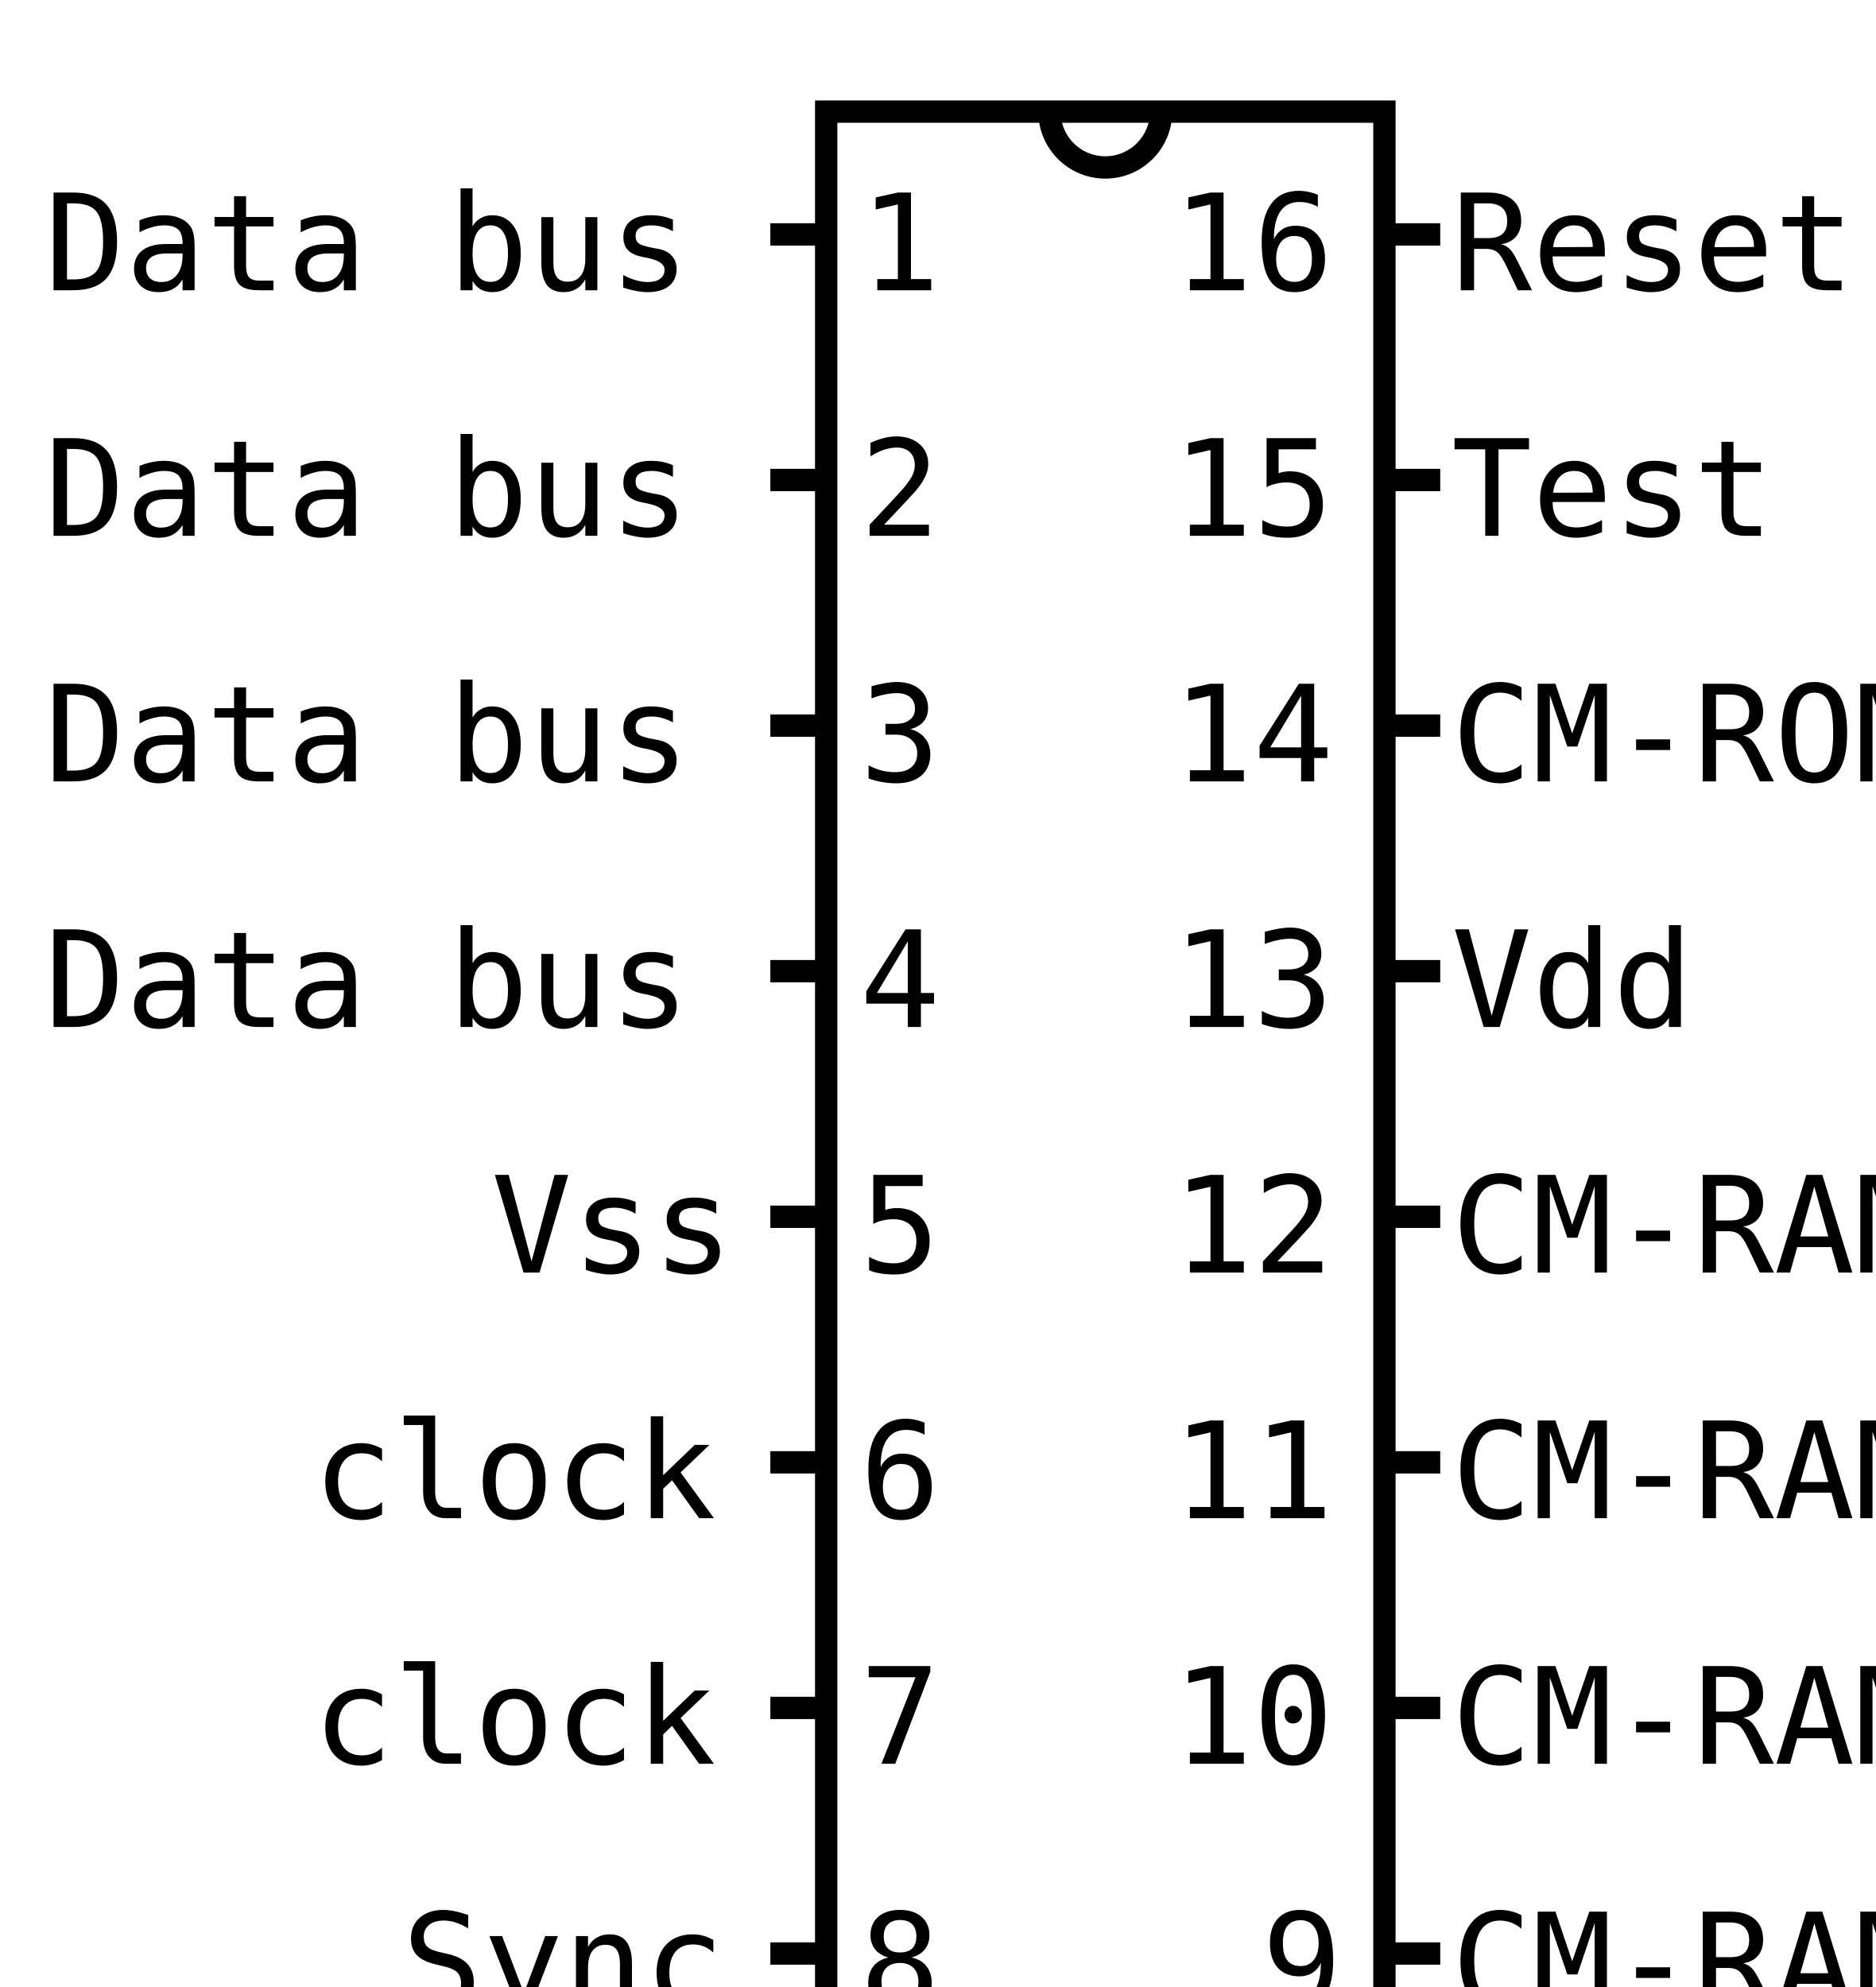
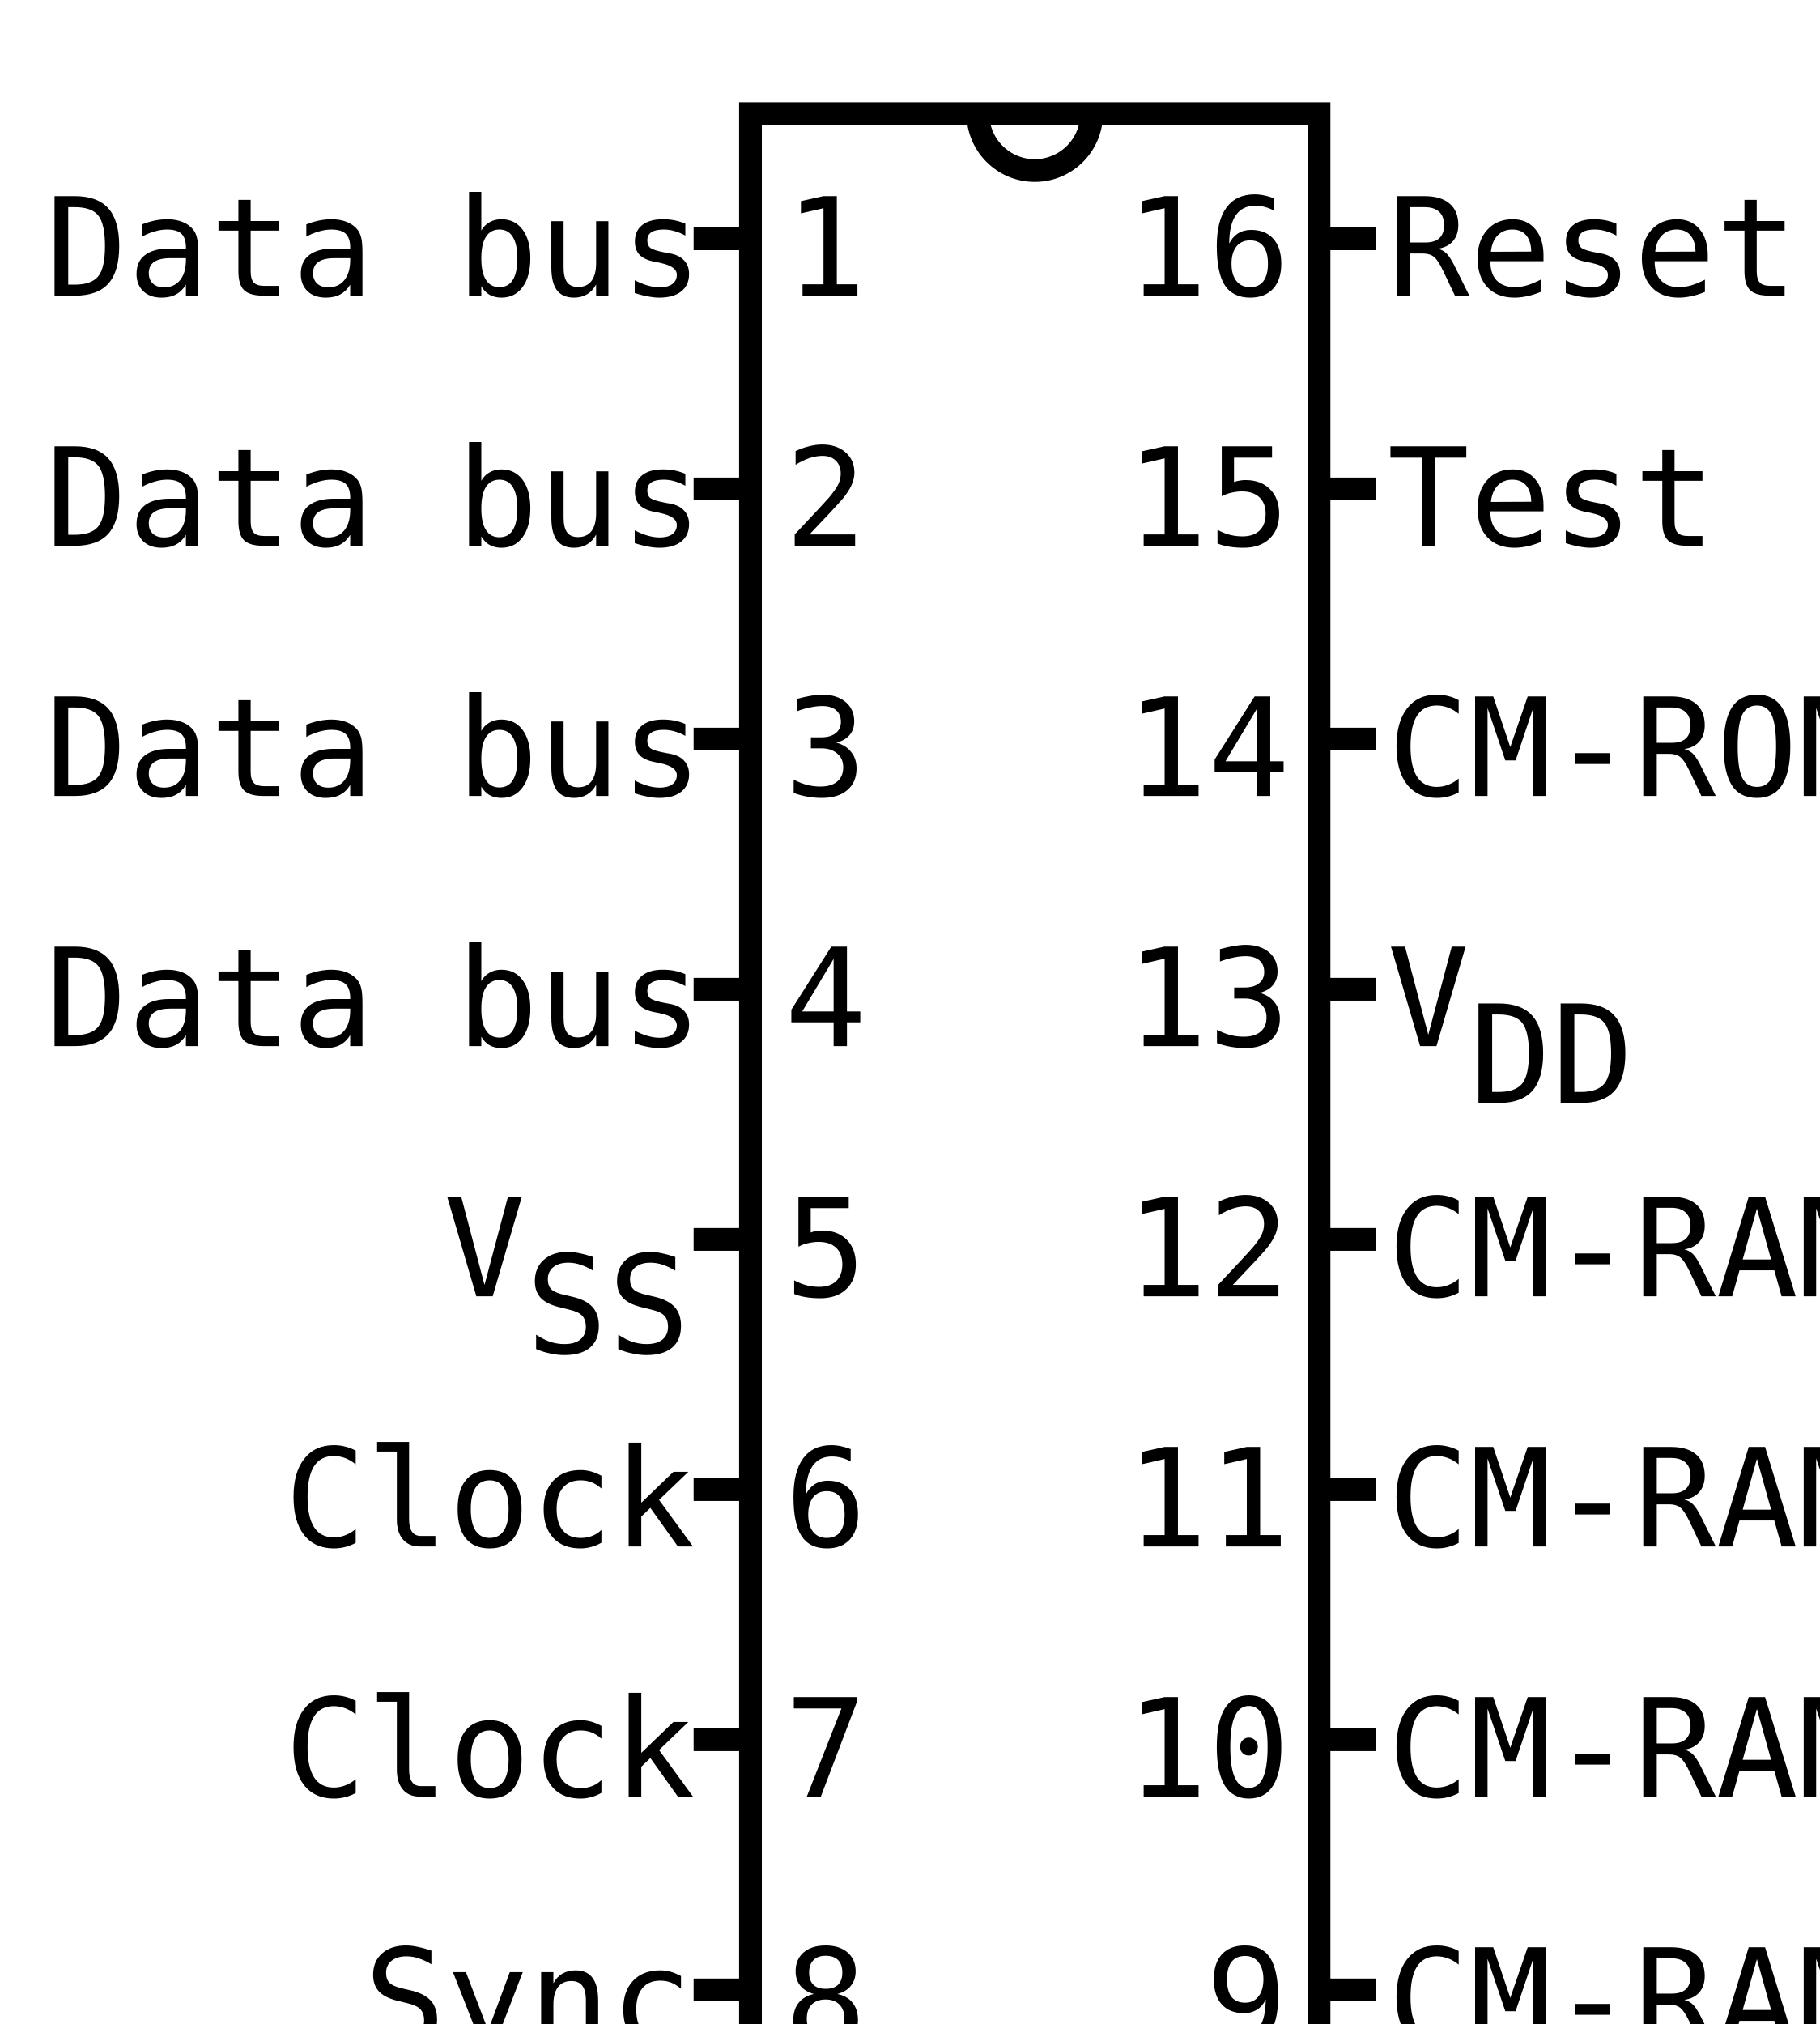
<svg xmlns="http://www.w3.org/2000/svg" version="1.1">
-   <rect x="74" y="10" width="50" height="176" fill="none" stroke-width="2" stroke="black" />
-   <path d="M94 10   A 5 5 0 0 0 104 10" stroke="black" fill="black" fill-opacity="0" stroke-width="2" />
-   <line x1="124" y1="21" x2="129" y2="21" stroke="black" stroke-width="2" />
-   <text x="105" y="26" font-family="monospace" fill="black">16</text>
-   <text x="130" y="26" transform="rotate(0 130 26)" font-family="monospace" fill="black">Reset</text>
-   <line x1="124" y1="43" x2="129" y2="43" stroke="black" stroke-width="2" />
-   <text x="105" y="48" font-family="monospace" fill="black">15</text>
-   <text x="130" y="48" transform="rotate(0 130 48)" font-family="monospace" fill="black">Test</text>
-   <line x1="124" y1="65" x2="129" y2="65" stroke="black" stroke-width="2" />
-   <text x="105" y="70" font-family="monospace" fill="black">14</text>
-   <text x="130" y="70" transform="rotate(0 130 70)" font-family="monospace" fill="black">CM-ROM</text>
-   <line x1="124" y1="87" x2="129" y2="87" stroke="black" stroke-width="2" />
-   <text x="105" y="92" font-family="monospace" fill="black">13</text>
-   <text x="130" y="92" transform="rotate(0 130 92)" font-family="monospace" fill="black">Vdd</text>
-   <line x1="124" y1="109" x2="129" y2="109" stroke="black" stroke-width="2" />
-   <text x="105" y="114" font-family="monospace" fill="black">12</text>
-   <text x="130" y="114" transform="rotate(0 130 114)" font-family="monospace" fill="black">CM-RAM</text>
-   <line x1="124" y1="131" x2="129" y2="131" stroke="black" stroke-width="2" />
-   <text x="105" y="136" font-family="monospace" fill="black">11</text>
-   <text x="130" y="136" transform="rotate(0 130 136)" font-family="monospace" fill="black">CM-RAM</text>
-   <line x1="124" y1="153" x2="129" y2="153" stroke="black" stroke-width="2" />
-   <text x="105" y="158" font-family="monospace" fill="black">10</text>
-   <text x="130" y="158" transform="rotate(0 130 158)" font-family="monospace" fill="black">CM-RAM</text>
-   <line x1="124" y1="175" x2="129" y2="175" stroke="black" stroke-width="2" />
-   <text x="113" y="180" font-family="monospace" fill="black">9</text>
-   <text x="130" y="180" transform="rotate(0 130 180)" font-family="monospace" fill="black">CM-RAM</text>
-   <line x1="74" y1="21" x2="69" y2="21" stroke="black" stroke-width="2" />
-   <text x="77" y="26" font-family="monospace" fill="black">1</text>
-   <text x="4" y="26" transform="rotate(0 4 26)" font-family="monospace" fill="black" textLength="64">Data bus</text>
-   <line x1="74" y1="43" x2="69" y2="43" stroke="black" stroke-width="2" />
-   <text x="77" y="48" font-family="monospace" fill="black">2</text>
-   <text x="4" y="48" transform="rotate(0 4 48)" font-family="monospace" fill="black" textLength="64">Data bus</text>
-   <line x1="74" y1="65" x2="69" y2="65" stroke="black" stroke-width="2" />
-   <text x="77" y="70" font-family="monospace" fill="black">3</text>
-   <text x="4" y="70" transform="rotate(0 4 70)" font-family="monospace" fill="black" textLength="64">Data bus</text>
-   <line x1="74" y1="87" x2="69" y2="87" stroke="black" stroke-width="2" />
-   <text x="77" y="92" font-family="monospace" fill="black">4</text>
-   <text x="4" y="92" transform="rotate(0 4 92)" font-family="monospace" fill="black" textLength="64">Data bus</text>
-   <line x1="74" y1="109" x2="69" y2="109" stroke="black" stroke-width="2" />
-   <text x="77" y="114" font-family="monospace" fill="black">5</text>
-   <text x="44" y="114" transform="rotate(0 44 114)" font-family="monospace" fill="black" textLength="24">Vss</text>
-   <line x1="74" y1="131" x2="69" y2="131" stroke="black" stroke-width="2" />
-   <text x="77" y="136" font-family="monospace" fill="black">6</text>
-   <text x="28" y="136" transform="rotate(0 28 136)" font-family="monospace" fill="black" textLength="40">clock</text>
-   <line x1="74" y1="153" x2="69" y2="153" stroke="black" stroke-width="2" />
-   <text x="77" y="158" font-family="monospace" fill="black">7</text>
-   <text x="28" y="158" transform="rotate(0 28 158)" font-family="monospace" fill="black" textLength="40">clock</text>
-   <line x1="74" y1="175" x2="69" y2="175" stroke="black" stroke-width="2" />
-   <text x="77" y="180" font-family="monospace" fill="black">8</text>
-   <text x="36" y="180" transform="rotate(0 36 180)" font-family="monospace" fill="black" textLength="32">Sync</text>
+   <rect x="66" y="10" width="50" height="176" fill="none" stroke-width="2" stroke="black" />
+   <path d="M86 10   A 5 5 0 0 0 96 10" stroke="black" fill="black" fill-opacity="0" stroke-width="2" />
+   <line x1="116" y1="21" x2="121" y2="21" stroke="black" stroke-width="2" />
+   <text x="99" y="26" font-family="monospace" fill="black">16</text>
+   <text x="122" y="26" transform="rotate(0 122 26)" font-family="monospace" fill="black">Reset</text>
+   <line x1="116" y1="43" x2="121" y2="43" stroke="black" stroke-width="2" />
+   <text x="99" y="48" font-family="monospace" fill="black">15</text>
+   <text x="122" y="48" transform="rotate(0 122 48)" font-family="monospace" fill="black">Test</text>
+   <line x1="116" y1="65" x2="121" y2="65" stroke="black" stroke-width="2" />
+   <text x="99" y="70" font-family="monospace" fill="black">14</text>
+   <text x="122" y="70" transform="rotate(0 122 70)" font-family="monospace" fill="black">CM-ROM</text>
+   <line x1="116" y1="87" x2="121" y2="87" stroke="black" stroke-width="2" />
+   <text x="99" y="92" font-family="monospace" fill="black">13</text>
+   <text x="122" y="92" transform="rotate(0 122 92)" font-family="monospace" fill="black">V<tspan dy="5">DD</tspan>
+   </text>
+   <line x1="116" y1="109" x2="121" y2="109" stroke="black" stroke-width="2" />
+   <text x="99" y="114" font-family="monospace" fill="black">12</text>
+   <text x="122" y="114" transform="rotate(0 122 114)" font-family="monospace" fill="black">CM-RAM</text>
+   <line x1="116" y1="131" x2="121" y2="131" stroke="black" stroke-width="2" />
+   <text x="99" y="136" font-family="monospace" fill="black">11</text>
+   <text x="122" y="136" transform="rotate(0 122 136)" font-family="monospace" fill="black">CM-RAM</text>
+   <line x1="116" y1="153" x2="121" y2="153" stroke="black" stroke-width="2" />
+   <text x="99" y="158" font-family="monospace" fill="black">10</text>
+   <text x="122" y="158" transform="rotate(0 122 158)" font-family="monospace" fill="black">CM-RAM</text>
+   <line x1="116" y1="175" x2="121" y2="175" stroke="black" stroke-width="2" />
+   <text x="106" y="180" font-family="monospace" fill="black">9</text>
+   <text x="122" y="180" transform="rotate(0 122 180)" font-family="monospace" fill="black">CM-RAM</text>
+   <line x1="66" y1="21" x2="61" y2="21" stroke="black" stroke-width="2" />
+   <text x="69" y="26" font-family="monospace" fill="black">1</text>
+   <text x="4" y="26" transform="rotate(0 4 26)" font-family="monospace" fill="black" textLength="56">Data bus</text>
+   <line x1="66" y1="43" x2="61" y2="43" stroke="black" stroke-width="2" />
+   <text x="69" y="48" font-family="monospace" fill="black">2</text>
+   <text x="4" y="48" transform="rotate(0 4 48)" font-family="monospace" fill="black" textLength="56">Data bus</text>
+   <line x1="66" y1="65" x2="61" y2="65" stroke="black" stroke-width="2" />
+   <text x="69" y="70" font-family="monospace" fill="black">3</text>
+   <text x="4" y="70" transform="rotate(0 4 70)" font-family="monospace" fill="black" textLength="56">Data bus</text>
+   <line x1="66" y1="87" x2="61" y2="87" stroke="black" stroke-width="2" />
+   <text x="69" y="92" font-family="monospace" fill="black">4</text>
+   <text x="4" y="92" transform="rotate(0 4 92)" font-family="monospace" fill="black" textLength="56">Data bus</text>
+   <line x1="66" y1="109" x2="61" y2="109" stroke="black" stroke-width="2" />
+   <text x="69" y="114" font-family="monospace" fill="black">5</text>
+   <text x="39" y="114" transform="rotate(0 39 114)" font-family="monospace" fill="black" textLength="21">V<tspan dy="5">SS</tspan>
+   </text>
+   <line x1="66" y1="131" x2="61" y2="131" stroke="black" stroke-width="2" />
+   <text x="69" y="136" font-family="monospace" fill="black">6</text>
+   <text x="25" y="136" transform="rotate(0 25 136)" font-family="monospace" fill="black" textLength="35">Clock</text>
+   <line x1="66" y1="153" x2="61" y2="153" stroke="black" stroke-width="2" />
+   <text x="69" y="158" font-family="monospace" fill="black">7</text>
+   <text x="25" y="158" transform="rotate(0 25 158)" font-family="monospace" fill="black" textLength="35">Clock</text>
+   <line x1="66" y1="175" x2="61" y2="175" stroke="black" stroke-width="2" />
+   <text x="69" y="180" font-family="monospace" fill="black">8</text>
+   <text x="32" y="180" transform="rotate(0 32 180)" font-family="monospace" fill="black" textLength="28">Sync</text>
</svg>
